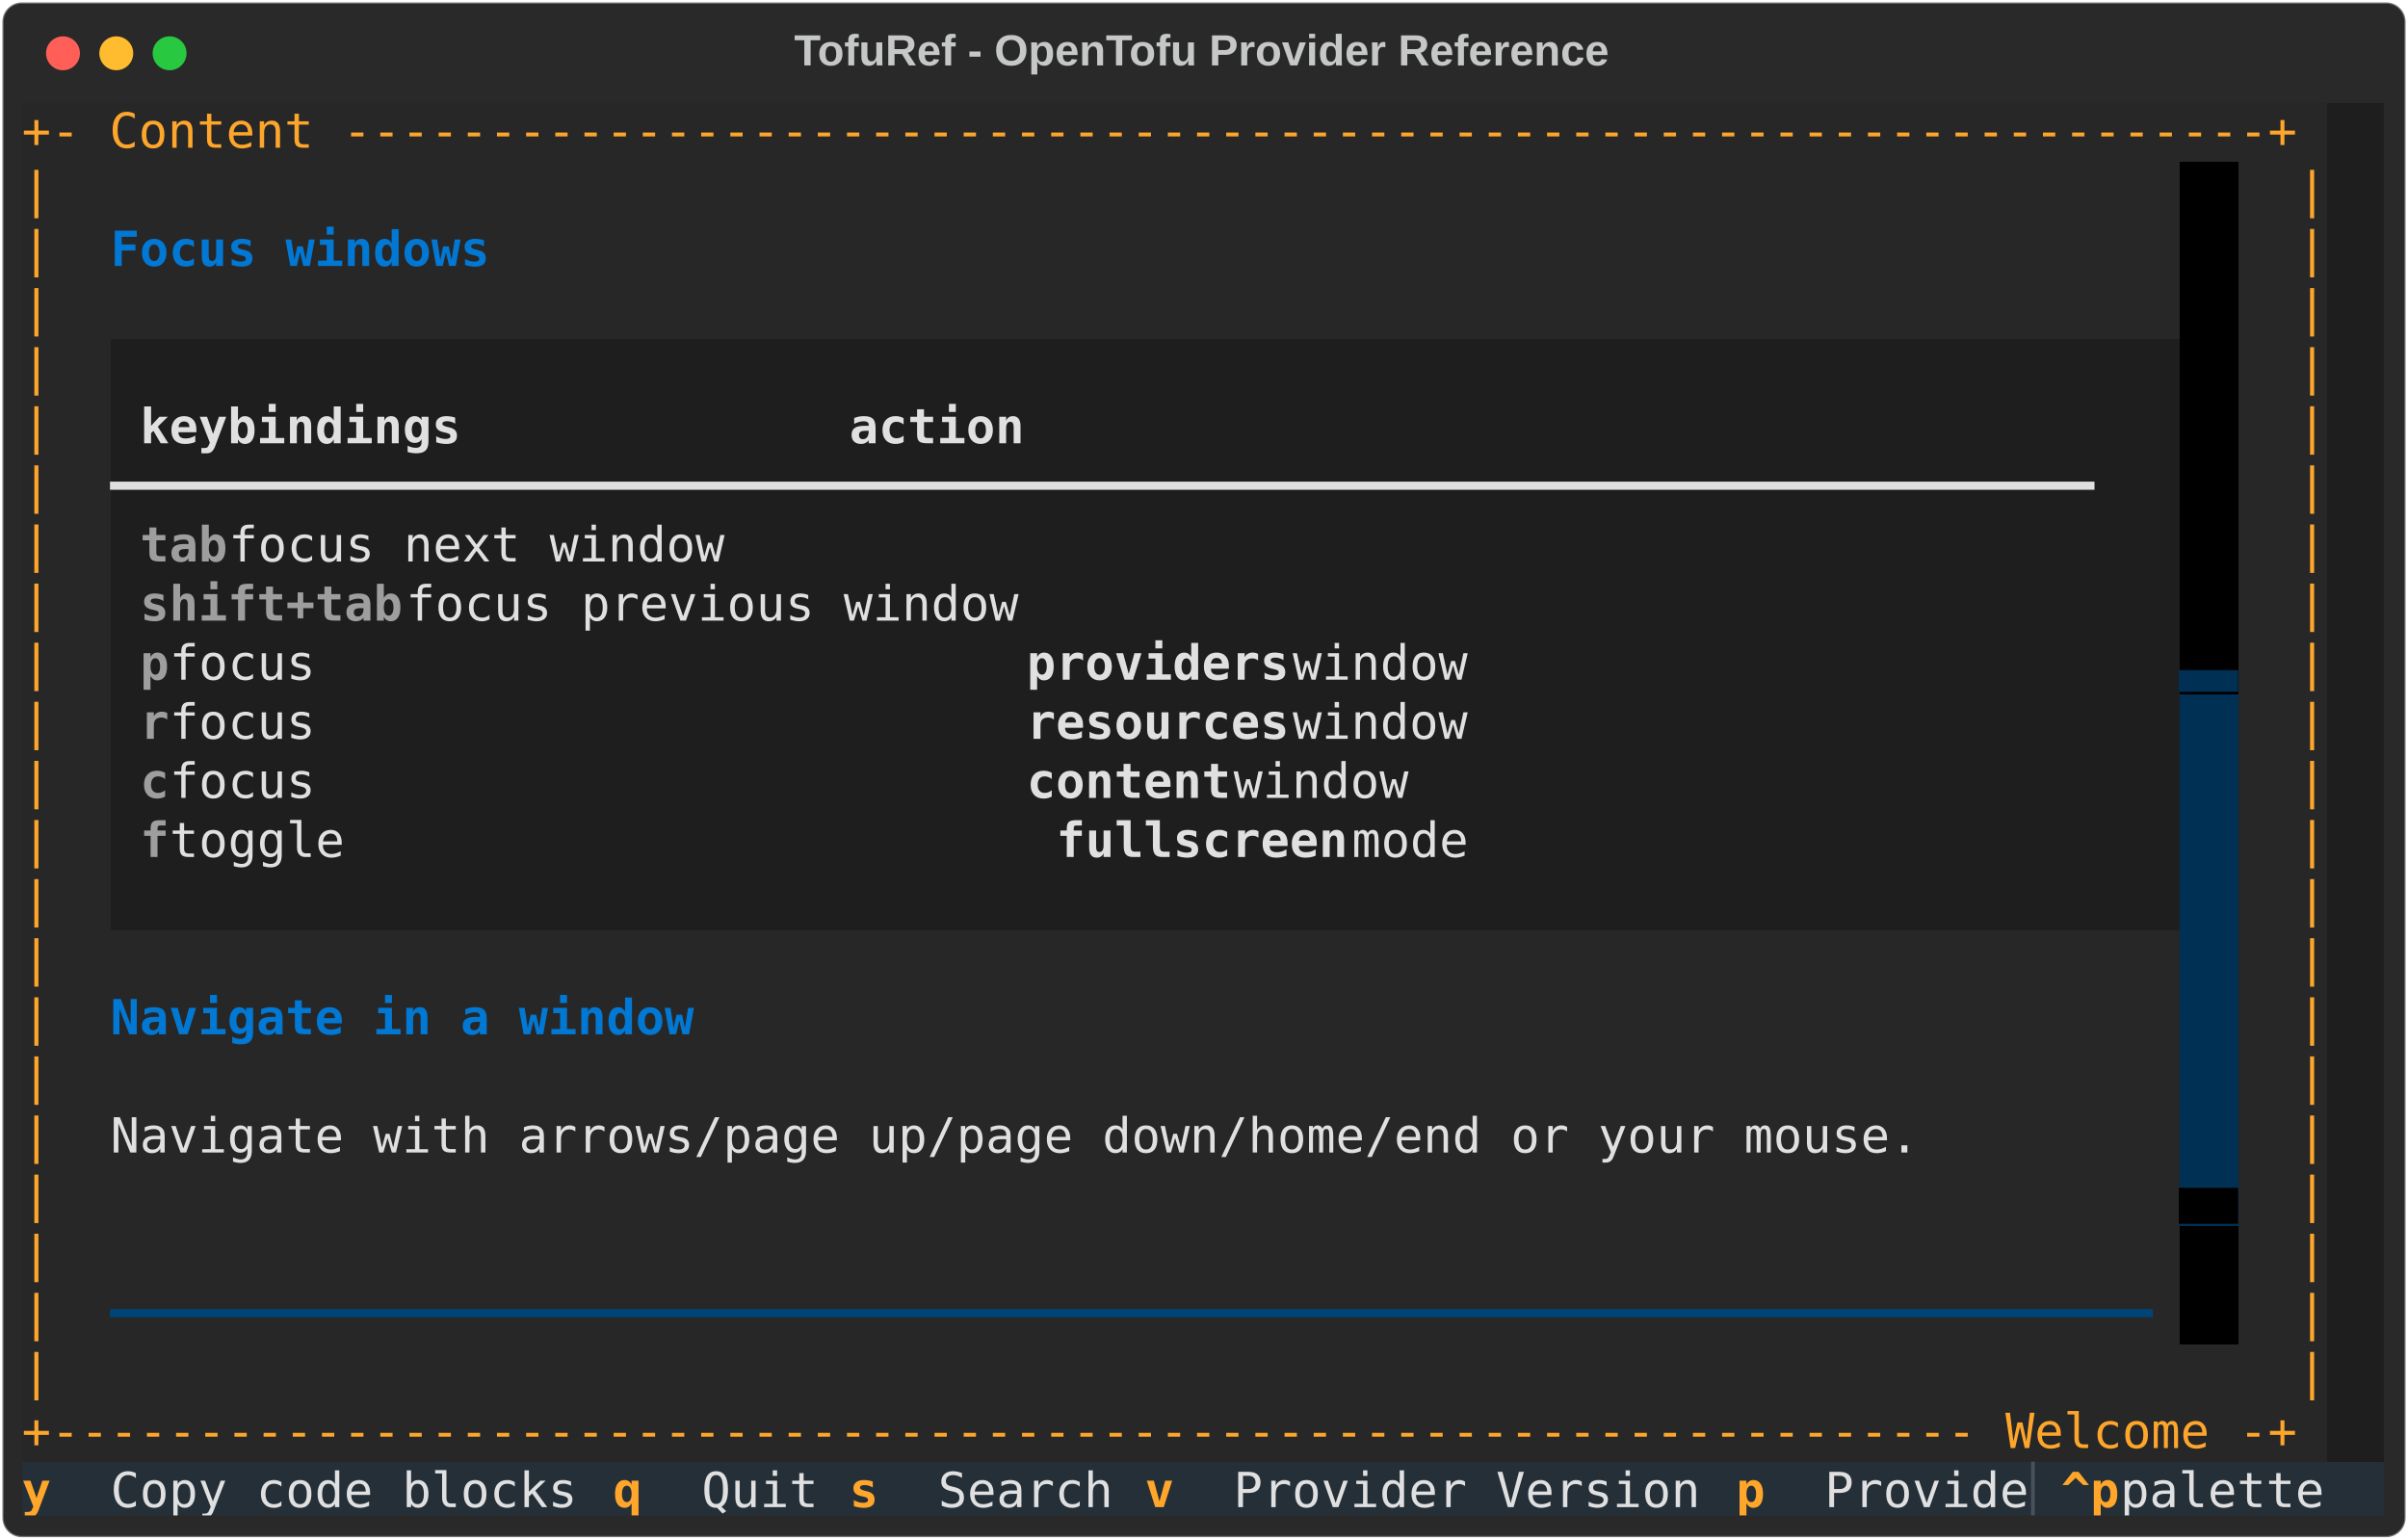
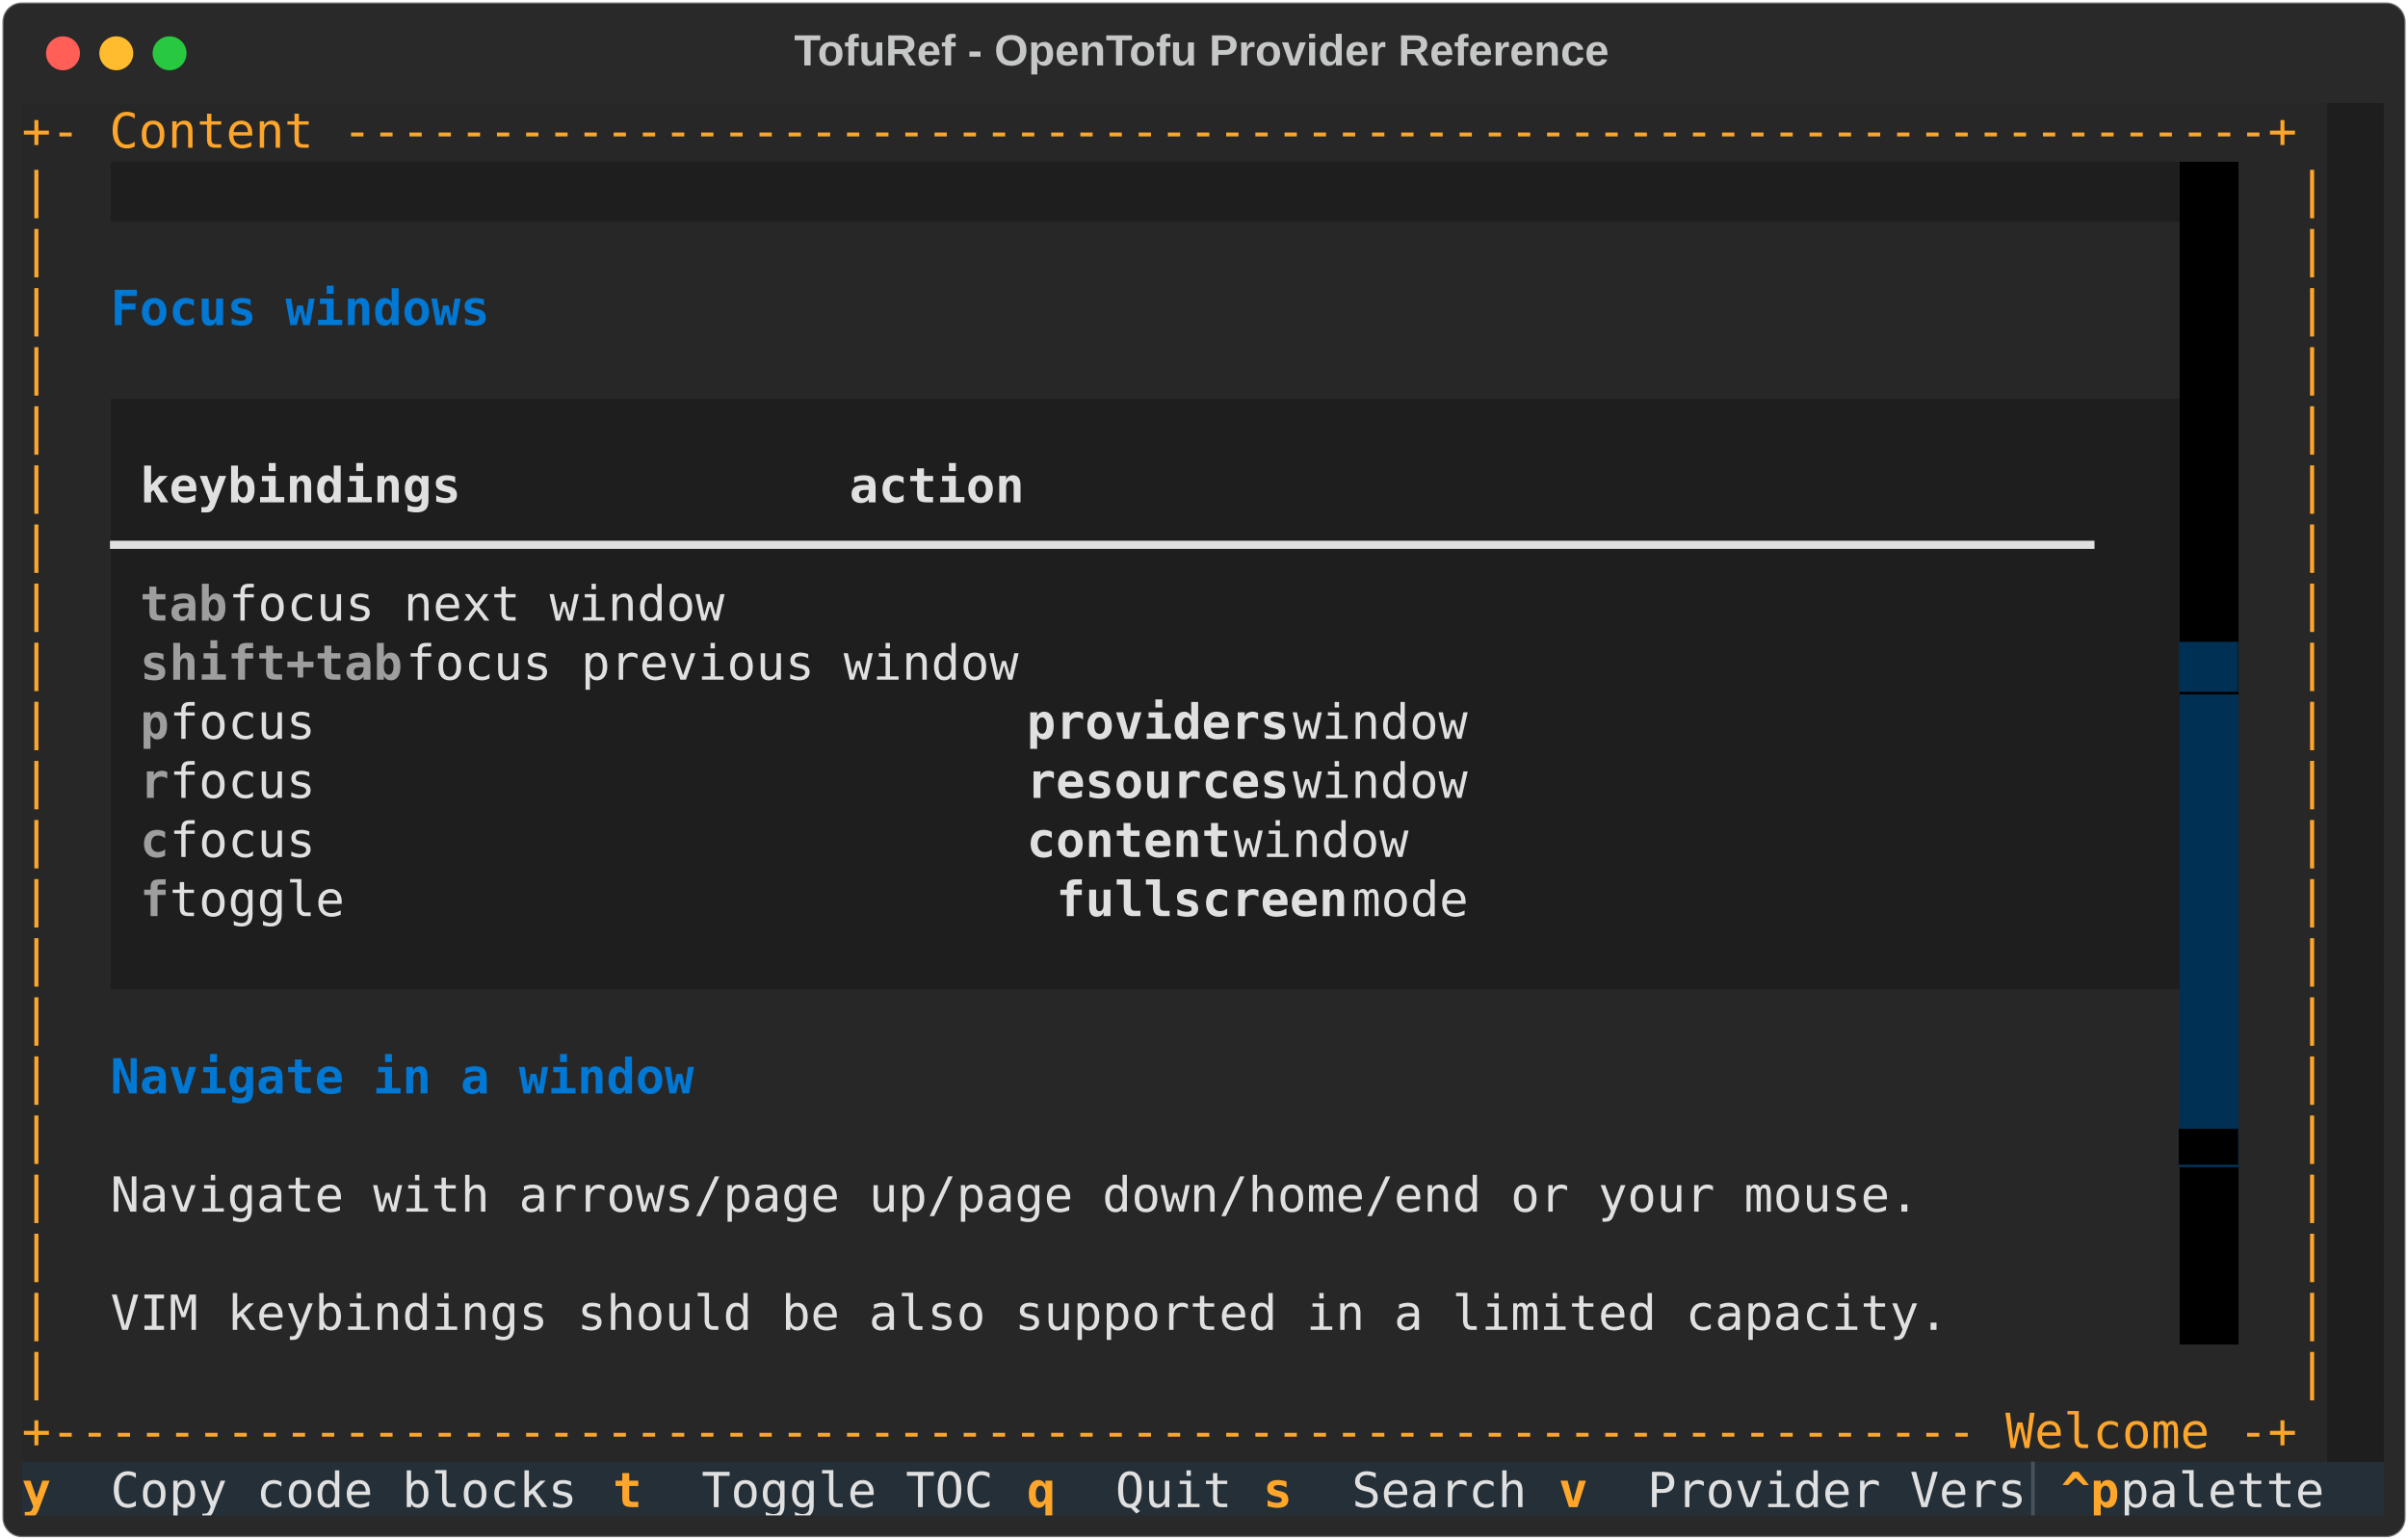
<svg xmlns="http://www.w3.org/2000/svg" class="rich-terminal" viewBox="0 0 994 635.6">
  <style>

    @font-face {
        font-family: "Fira Code";
        src: local("FiraCode-Regular"),
                url("https://cdnjs.cloudflare.com/ajax/libs/firacode/6.2.0/woff2/FiraCode-Regular.woff2") format("woff2"),
                url("https://cdnjs.cloudflare.com/ajax/libs/firacode/6.2.0/woff/FiraCode-Regular.woff") format("woff");
        font-style: normal;
        font-weight: 400;
    }
    @font-face {
        font-family: "Fira Code";
        src: local("FiraCode-Bold"),
                url("https://cdnjs.cloudflare.com/ajax/libs/firacode/6.2.0/woff2/FiraCode-Bold.woff2") format("woff2"),
                url("https://cdnjs.cloudflare.com/ajax/libs/firacode/6.2.0/woff/FiraCode-Bold.woff") format("woff");
        font-style: bold;
        font-weight: 700;
    }

    .terminal-matrix {
        font-family: Fira Code, monospace;
        font-size: 20px;
        line-height: 24.4px;
        font-variant-east-asian: full-width;
    }

    .terminal-title {
        font-size: 18px;
        font-weight: bold;
        font-family: arial;
    }

    .terminal-r1 { fill: #fea62b }
.terminal-r2 { fill: #e0e0e0 }
.terminal-r3 { fill: #c5c8c6 }
.terminal-r4 { fill: #0178d4;font-weight: bold }
.terminal-r5 { fill: #e0e0e0;font-weight: bold }
.terminal-r6 { fill: #9e9e9e;font-weight: bold }
.terminal-r7 { fill: #003054 }
.terminal-r8 { fill: #272727 }
.terminal-r9 { fill: #000000 }
- .terminal-r10 { fill: #004578 }
- .terminal-r11 { fill: #ffa62b;font-weight: bold }
- .terminal-r12 { fill: #495259 }
+ .terminal-r10 { fill: #ffa62b;font-weight: bold }
+ .terminal-r11 { fill: #495259 }
    </style>
  <defs>
    <clipPath id="terminal-clip-terminal">
      <rect x="0" y="0" width="975.0" height="584.6" />
    </clipPath>
    <clipPath id="terminal-line-0">
      <rect x="0" y="1.5" width="976" height="24.65" />
    </clipPath>
    <clipPath id="terminal-line-1">
      <rect x="0" y="25.9" width="976" height="24.65" />
    </clipPath>
    <clipPath id="terminal-line-2">
      <rect x="0" y="50.3" width="976" height="24.65" />
    </clipPath>
    <clipPath id="terminal-line-3">
      <rect x="0" y="74.7" width="976" height="24.65" />
    </clipPath>
    <clipPath id="terminal-line-4">
      <rect x="0" y="99.1" width="976" height="24.65" />
    </clipPath>
    <clipPath id="terminal-line-5">
      <rect x="0" y="123.5" width="976" height="24.65" />
    </clipPath>
    <clipPath id="terminal-line-6">
      <rect x="0" y="147.9" width="976" height="24.65" />
    </clipPath>
    <clipPath id="terminal-line-7">
      <rect x="0" y="172.3" width="976" height="24.65" />
    </clipPath>
    <clipPath id="terminal-line-8">
      <rect x="0" y="196.7" width="976" height="24.65" />
    </clipPath>
    <clipPath id="terminal-line-9">
      <rect x="0" y="221.1" width="976" height="24.65" />
    </clipPath>
    <clipPath id="terminal-line-10">
      <rect x="0" y="245.5" width="976" height="24.65" />
    </clipPath>
    <clipPath id="terminal-line-11">
      <rect x="0" y="269.9" width="976" height="24.65" />
    </clipPath>
    <clipPath id="terminal-line-12">
      <rect x="0" y="294.3" width="976" height="24.65" />
    </clipPath>
    <clipPath id="terminal-line-13">
      <rect x="0" y="318.7" width="976" height="24.65" />
    </clipPath>
    <clipPath id="terminal-line-14">
      <rect x="0" y="343.1" width="976" height="24.65" />
    </clipPath>
    <clipPath id="terminal-line-15">
      <rect x="0" y="367.5" width="976" height="24.65" />
    </clipPath>
    <clipPath id="terminal-line-16">
      <rect x="0" y="391.9" width="976" height="24.65" />
    </clipPath>
    <clipPath id="terminal-line-17">
      <rect x="0" y="416.3" width="976" height="24.65" />
    </clipPath>
    <clipPath id="terminal-line-18">
      <rect x="0" y="440.7" width="976" height="24.65" />
    </clipPath>
    <clipPath id="terminal-line-19">
      <rect x="0" y="465.1" width="976" height="24.65" />
    </clipPath>
    <clipPath id="terminal-line-20">
      <rect x="0" y="489.5" width="976" height="24.65" />
    </clipPath>
    <clipPath id="terminal-line-21">
      <rect x="0" y="513.9" width="976" height="24.65" />
    </clipPath>
    <clipPath id="terminal-line-22">
      <rect x="0" y="538.3" width="976" height="24.65" />
    </clipPath>
  </defs>
  <rect fill="#292929" stroke="rgba(255,255,255,0.35)" stroke-width="1" x="1" y="1" width="992" height="633.6" rx="8" />
  <text class="terminal-title" fill="#c5c8c6" text-anchor="middle" x="496" y="27">TofuRef - OpenTofu Provider Reference</text>
  <g transform="translate(26,22)">
    <circle cx="0" cy="0" r="7" fill="#ff5f57" />
    <circle cx="22" cy="0" r="7" fill="#febc2e" />
    <circle cx="44" cy="0" r="7" fill="#28c840" />
  </g>
  <g transform="translate(9, 41)" clip-path="url(#terminal-clip-terminal)">
    <rect fill="#272727" x="0" y="1.5" width="951.6" height="24.65" shape-rendering="crispEdges" />
    <rect fill="#1e1e1e" x="951.6" y="1.5" width="24.4" height="24.65" shape-rendering="crispEdges" />
    <rect fill="#272727" x="0" y="25.9" width="12.2" height="24.65" shape-rendering="crispEdges" />
    <rect fill="#272727" x="12.2" y="25.9" width="24.4" height="24.65" shape-rendering="crispEdges" />
-     <rect fill="#272727" x="36.6" y="25.9" width="854" height="24.65" shape-rendering="crispEdges" />
+     <rect fill="#1e1e1e" x="36.6" y="25.9" width="854" height="24.65" shape-rendering="crispEdges" />
    <rect fill="#000000" x="890.6" y="25.9" width="24.4" height="24.65" shape-rendering="crispEdges" />
    <rect fill="#272727" x="915" y="25.9" width="24.4" height="24.65" shape-rendering="crispEdges" />
    <rect fill="#272727" x="939.4" y="25.9" width="12.2" height="24.65" shape-rendering="crispEdges" />
    <rect fill="#1e1e1e" x="951.6" y="25.9" width="24.4" height="24.65" shape-rendering="crispEdges" />
    <rect fill="#272727" x="0" y="50.3" width="12.2" height="24.65" shape-rendering="crispEdges" />
    <rect fill="#272727" x="12.2" y="50.3" width="24.4" height="24.65" shape-rendering="crispEdges" />
-     <rect fill="#272727" x="36.6" y="50.3" width="158.6" height="24.65" shape-rendering="crispEdges" />
-     <rect fill="#272727" x="195.2" y="50.3" width="695.4" height="24.65" shape-rendering="crispEdges" />
+     <rect fill="#272727" x="36.6" y="50.3" width="854" height="24.65" shape-rendering="crispEdges" />
    <rect fill="#000000" x="890.6" y="50.3" width="24.4" height="24.65" shape-rendering="crispEdges" />
    <rect fill="#272727" x="915" y="50.3" width="24.4" height="24.65" shape-rendering="crispEdges" />
    <rect fill="#272727" x="939.4" y="50.3" width="12.2" height="24.65" shape-rendering="crispEdges" />
    <rect fill="#1e1e1e" x="951.6" y="50.3" width="24.4" height="24.65" shape-rendering="crispEdges" />
    <rect fill="#272727" x="0" y="74.7" width="12.2" height="24.65" shape-rendering="crispEdges" />
    <rect fill="#272727" x="12.2" y="74.7" width="24.4" height="24.65" shape-rendering="crispEdges" />
-     <rect fill="#272727" x="36.6" y="74.7" width="854" height="24.65" shape-rendering="crispEdges" />
+     <rect fill="#272727" x="36.6" y="74.7" width="158.6" height="24.65" shape-rendering="crispEdges" />
+     <rect fill="#272727" x="195.2" y="74.7" width="695.4" height="24.65" shape-rendering="crispEdges" />
    <rect fill="#000000" x="890.6" y="74.7" width="24.4" height="24.65" shape-rendering="crispEdges" />
    <rect fill="#272727" x="915" y="74.7" width="24.4" height="24.65" shape-rendering="crispEdges" />
    <rect fill="#272727" x="939.4" y="74.7" width="12.2" height="24.65" shape-rendering="crispEdges" />
    <rect fill="#1e1e1e" x="951.6" y="74.7" width="24.4" height="24.65" shape-rendering="crispEdges" />
    <rect fill="#272727" x="0" y="99.1" width="12.2" height="24.65" shape-rendering="crispEdges" />
    <rect fill="#272727" x="12.2" y="99.1" width="24.4" height="24.65" shape-rendering="crispEdges" />
-     <rect fill="#1e1e1e" x="36.6" y="99.1" width="854" height="24.65" shape-rendering="crispEdges" />
+     <rect fill="#272727" x="36.6" y="99.1" width="854" height="24.65" shape-rendering="crispEdges" />
    <rect fill="#000000" x="890.6" y="99.1" width="24.4" height="24.65" shape-rendering="crispEdges" />
    <rect fill="#272727" x="915" y="99.1" width="24.4" height="24.65" shape-rendering="crispEdges" />
    <rect fill="#272727" x="939.4" y="99.1" width="12.2" height="24.65" shape-rendering="crispEdges" />
    <rect fill="#1e1e1e" x="951.6" y="99.1" width="24.4" height="24.65" shape-rendering="crispEdges" />
    <rect fill="#272727" x="0" y="123.5" width="12.2" height="24.65" shape-rendering="crispEdges" />
    <rect fill="#272727" x="12.2" y="123.5" width="24.4" height="24.65" shape-rendering="crispEdges" />
-     <rect fill="#1e1e1e" x="36.6" y="123.5" width="12.2" height="24.65" shape-rendering="crispEdges" />
-     <rect fill="#1e1e1e" x="48.8" y="123.5" width="280.6" height="24.65" shape-rendering="crispEdges" />
-     <rect fill="#1e1e1e" x="329.4" y="123.5" width="12.2" height="24.65" shape-rendering="crispEdges" />
-     <rect fill="#1e1e1e" x="341.6" y="123.5" width="536.8" height="24.65" shape-rendering="crispEdges" />
-     <rect fill="#1e1e1e" x="878.4" y="123.5" width="12.2" height="24.65" shape-rendering="crispEdges" />
+     <rect fill="#1e1e1e" x="36.6" y="123.5" width="854" height="24.65" shape-rendering="crispEdges" />
    <rect fill="#000000" x="890.6" y="123.5" width="24.4" height="24.65" shape-rendering="crispEdges" />
    <rect fill="#272727" x="915" y="123.5" width="24.4" height="24.65" shape-rendering="crispEdges" />
    <rect fill="#272727" x="939.4" y="123.5" width="12.2" height="24.65" shape-rendering="crispEdges" />
    <rect fill="#1e1e1e" x="951.6" y="123.5" width="24.4" height="24.65" shape-rendering="crispEdges" />
    <rect fill="#272727" x="0" y="147.9" width="12.2" height="24.65" shape-rendering="crispEdges" />
    <rect fill="#272727" x="12.2" y="147.9" width="24.4" height="24.65" shape-rendering="crispEdges" />
-     <rect fill="#1e1e1e" x="36.6" y="147.9" width="854" height="24.65" shape-rendering="crispEdges" />
+     <rect fill="#1e1e1e" x="36.6" y="147.9" width="12.2" height="24.65" shape-rendering="crispEdges" />
+     <rect fill="#1e1e1e" x="48.8" y="147.9" width="280.6" height="24.65" shape-rendering="crispEdges" />
+     <rect fill="#1e1e1e" x="329.4" y="147.9" width="12.2" height="24.65" shape-rendering="crispEdges" />
+     <rect fill="#1e1e1e" x="341.6" y="147.9" width="536.8" height="24.65" shape-rendering="crispEdges" />
+     <rect fill="#1e1e1e" x="878.4" y="147.9" width="12.2" height="24.65" shape-rendering="crispEdges" />
    <rect fill="#000000" x="890.6" y="147.9" width="24.4" height="24.65" shape-rendering="crispEdges" />
    <rect fill="#272727" x="915" y="147.9" width="24.4" height="24.65" shape-rendering="crispEdges" />
    <rect fill="#272727" x="939.4" y="147.9" width="12.2" height="24.65" shape-rendering="crispEdges" />
    <rect fill="#1e1e1e" x="951.6" y="147.9" width="24.4" height="24.65" shape-rendering="crispEdges" />
    <rect fill="#272727" x="0" y="172.3" width="12.2" height="24.65" shape-rendering="crispEdges" />
    <rect fill="#272727" x="12.2" y="172.3" width="24.4" height="24.65" shape-rendering="crispEdges" />
-     <rect fill="#1e1e1e" x="36.6" y="172.3" width="12.2" height="24.65" shape-rendering="crispEdges" />
-     <rect fill="#1e1e1e" x="48.8" y="172.3" width="36.6" height="24.65" shape-rendering="crispEdges" />
-     <rect fill="#1e1e1e" x="85.4" y="172.3" width="805.2" height="24.65" shape-rendering="crispEdges" />
+     <rect fill="#1e1e1e" x="36.6" y="172.3" width="854" height="24.65" shape-rendering="crispEdges" />
    <rect fill="#000000" x="890.6" y="172.3" width="24.4" height="24.65" shape-rendering="crispEdges" />
    <rect fill="#272727" x="915" y="172.3" width="24.4" height="24.65" shape-rendering="crispEdges" />
    <rect fill="#272727" x="939.4" y="172.3" width="12.2" height="24.65" shape-rendering="crispEdges" />
    <rect fill="#1e1e1e" x="951.6" y="172.3" width="24.4" height="24.65" shape-rendering="crispEdges" />
    <rect fill="#272727" x="0" y="196.7" width="12.2" height="24.65" shape-rendering="crispEdges" />
    <rect fill="#272727" x="12.2" y="196.7" width="24.4" height="24.65" shape-rendering="crispEdges" />
    <rect fill="#1e1e1e" x="36.6" y="196.7" width="12.2" height="24.65" shape-rendering="crispEdges" />
-     <rect fill="#1e1e1e" x="48.8" y="196.7" width="109.8" height="24.65" shape-rendering="crispEdges" />
-     <rect fill="#1e1e1e" x="158.6" y="196.7" width="732" height="24.65" shape-rendering="crispEdges" />
+     <rect fill="#1e1e1e" x="48.8" y="196.7" width="36.6" height="24.65" shape-rendering="crispEdges" />
+     <rect fill="#1e1e1e" x="85.4" y="196.7" width="805.2" height="24.65" shape-rendering="crispEdges" />
    <rect fill="#000000" x="890.6" y="196.7" width="24.4" height="24.65" shape-rendering="crispEdges" />
    <rect fill="#272727" x="915" y="196.7" width="24.4" height="24.65" shape-rendering="crispEdges" />
    <rect fill="#272727" x="939.4" y="196.7" width="12.2" height="24.65" shape-rendering="crispEdges" />
    <rect fill="#1e1e1e" x="951.6" y="196.7" width="24.4" height="24.65" shape-rendering="crispEdges" />
    <rect fill="#272727" x="0" y="221.1" width="12.2" height="24.65" shape-rendering="crispEdges" />
    <rect fill="#272727" x="12.2" y="221.1" width="24.4" height="24.65" shape-rendering="crispEdges" />
    <rect fill="#1e1e1e" x="36.6" y="221.1" width="12.2" height="24.65" shape-rendering="crispEdges" />
-     <rect fill="#1e1e1e" x="48.8" y="221.1" width="12.2" height="24.65" shape-rendering="crispEdges" />
-     <rect fill="#1e1e1e" x="61" y="221.1" width="353.8" height="24.65" shape-rendering="crispEdges" />
-     <rect fill="#1e1e1e" x="414.8" y="221.1" width="109.8" height="24.65" shape-rendering="crispEdges" />
-     <rect fill="#1e1e1e" x="524.6" y="221.1" width="366" height="24.65" shape-rendering="crispEdges" />
+     <rect fill="#1e1e1e" x="48.8" y="221.1" width="109.8" height="24.65" shape-rendering="crispEdges" />
+     <rect fill="#1e1e1e" x="158.6" y="221.1" width="732" height="24.65" shape-rendering="crispEdges" />
    <rect fill="#000000" x="890.6" y="221.1" width="24.4" height="24.65" shape-rendering="crispEdges" />
    <rect fill="#272727" x="915" y="221.1" width="24.4" height="24.65" shape-rendering="crispEdges" />
    <rect fill="#272727" x="939.4" y="221.1" width="12.2" height="24.65" shape-rendering="crispEdges" />
    <rect fill="#1e1e1e" x="951.6" y="221.1" width="24.4" height="24.65" shape-rendering="crispEdges" />
    <rect fill="#272727" x="0" y="245.5" width="12.2" height="24.65" shape-rendering="crispEdges" />
    <rect fill="#272727" x="12.2" y="245.5" width="24.4" height="24.65" shape-rendering="crispEdges" />
    <rect fill="#1e1e1e" x="36.6" y="245.5" width="12.2" height="24.65" shape-rendering="crispEdges" />
    <rect fill="#1e1e1e" x="48.8" y="245.5" width="12.2" height="24.65" shape-rendering="crispEdges" />
    <rect fill="#1e1e1e" x="61" y="245.5" width="353.8" height="24.65" shape-rendering="crispEdges" />
    <rect fill="#1e1e1e" x="414.8" y="245.5" width="109.8" height="24.65" shape-rendering="crispEdges" />
    <rect fill="#1e1e1e" x="524.6" y="245.5" width="366" height="24.65" shape-rendering="crispEdges" />
    <rect fill="#003054" x="890.6" y="245.5" width="24.4" height="24.65" shape-rendering="crispEdges" />
    <rect fill="#272727" x="915" y="245.5" width="24.4" height="24.65" shape-rendering="crispEdges" />
    <rect fill="#272727" x="939.4" y="245.5" width="12.2" height="24.65" shape-rendering="crispEdges" />
    <rect fill="#1e1e1e" x="951.6" y="245.5" width="24.4" height="24.65" shape-rendering="crispEdges" />
    <rect fill="#272727" x="0" y="269.9" width="12.2" height="24.65" shape-rendering="crispEdges" />
    <rect fill="#272727" x="12.2" y="269.9" width="24.4" height="24.65" shape-rendering="crispEdges" />
    <rect fill="#1e1e1e" x="36.6" y="269.9" width="12.2" height="24.65" shape-rendering="crispEdges" />
    <rect fill="#1e1e1e" x="48.8" y="269.9" width="12.2" height="24.65" shape-rendering="crispEdges" />
    <rect fill="#1e1e1e" x="61" y="269.9" width="353.8" height="24.65" shape-rendering="crispEdges" />
-     <rect fill="#1e1e1e" x="414.8" y="269.9" width="85.4" height="24.65" shape-rendering="crispEdges" />
-     <rect fill="#1e1e1e" x="500.2" y="269.9" width="390.4" height="24.65" shape-rendering="crispEdges" />
+     <rect fill="#1e1e1e" x="414.8" y="269.9" width="109.8" height="24.65" shape-rendering="crispEdges" />
+     <rect fill="#1e1e1e" x="524.6" y="269.9" width="366" height="24.65" shape-rendering="crispEdges" />
    <rect fill="#003054" x="890.6" y="269.9" width="24.4" height="24.65" shape-rendering="crispEdges" />
    <rect fill="#272727" x="915" y="269.9" width="24.4" height="24.65" shape-rendering="crispEdges" />
    <rect fill="#272727" x="939.4" y="269.9" width="12.2" height="24.65" shape-rendering="crispEdges" />
    <rect fill="#1e1e1e" x="951.6" y="269.9" width="24.4" height="24.65" shape-rendering="crispEdges" />
    <rect fill="#272727" x="0" y="294.3" width="12.2" height="24.65" shape-rendering="crispEdges" />
    <rect fill="#272727" x="12.2" y="294.3" width="24.4" height="24.65" shape-rendering="crispEdges" />
    <rect fill="#1e1e1e" x="36.6" y="294.3" width="12.2" height="24.65" shape-rendering="crispEdges" />
    <rect fill="#1e1e1e" x="48.8" y="294.3" width="12.2" height="24.65" shape-rendering="crispEdges" />
-     <rect fill="#1e1e1e" x="61" y="294.3" width="366" height="24.65" shape-rendering="crispEdges" />
-     <rect fill="#1e1e1e" x="427" y="294.3" width="122" height="24.65" shape-rendering="crispEdges" />
-     <rect fill="#1e1e1e" x="549" y="294.3" width="341.6" height="24.65" shape-rendering="crispEdges" />
+     <rect fill="#1e1e1e" x="61" y="294.3" width="353.8" height="24.65" shape-rendering="crispEdges" />
+     <rect fill="#1e1e1e" x="414.8" y="294.3" width="85.4" height="24.65" shape-rendering="crispEdges" />
+     <rect fill="#1e1e1e" x="500.2" y="294.3" width="390.4" height="24.65" shape-rendering="crispEdges" />
    <rect fill="#003054" x="890.6" y="294.3" width="24.4" height="24.65" shape-rendering="crispEdges" />
    <rect fill="#272727" x="915" y="294.3" width="24.4" height="24.65" shape-rendering="crispEdges" />
    <rect fill="#272727" x="939.4" y="294.3" width="12.2" height="24.65" shape-rendering="crispEdges" />
    <rect fill="#1e1e1e" x="951.6" y="294.3" width="24.4" height="24.65" shape-rendering="crispEdges" />
    <rect fill="#272727" x="0" y="318.7" width="12.2" height="24.65" shape-rendering="crispEdges" />
    <rect fill="#272727" x="12.2" y="318.7" width="24.4" height="24.65" shape-rendering="crispEdges" />
-     <rect fill="#1e1e1e" x="36.6" y="318.7" width="854" height="24.65" shape-rendering="crispEdges" />
+     <rect fill="#1e1e1e" x="36.6" y="318.7" width="12.2" height="24.65" shape-rendering="crispEdges" />
+     <rect fill="#1e1e1e" x="48.8" y="318.7" width="12.2" height="24.65" shape-rendering="crispEdges" />
+     <rect fill="#1e1e1e" x="61" y="318.7" width="366" height="24.65" shape-rendering="crispEdges" />
+     <rect fill="#1e1e1e" x="427" y="318.7" width="122" height="24.65" shape-rendering="crispEdges" />
+     <rect fill="#1e1e1e" x="549" y="318.7" width="341.6" height="24.65" shape-rendering="crispEdges" />
    <rect fill="#003054" x="890.6" y="318.7" width="24.4" height="24.65" shape-rendering="crispEdges" />
    <rect fill="#272727" x="915" y="318.7" width="24.4" height="24.65" shape-rendering="crispEdges" />
    <rect fill="#272727" x="939.4" y="318.7" width="12.2" height="24.65" shape-rendering="crispEdges" />
    <rect fill="#1e1e1e" x="951.6" y="318.7" width="24.4" height="24.65" shape-rendering="crispEdges" />
    <rect fill="#272727" x="0" y="343.1" width="12.2" height="24.65" shape-rendering="crispEdges" />
    <rect fill="#272727" x="12.2" y="343.1" width="24.4" height="24.65" shape-rendering="crispEdges" />
-     <rect fill="#272727" x="36.6" y="343.1" width="854" height="24.65" shape-rendering="crispEdges" />
+     <rect fill="#1e1e1e" x="36.6" y="343.1" width="854" height="24.65" shape-rendering="crispEdges" />
    <rect fill="#003054" x="890.6" y="343.1" width="24.4" height="24.65" shape-rendering="crispEdges" />
    <rect fill="#272727" x="915" y="343.1" width="24.4" height="24.65" shape-rendering="crispEdges" />
    <rect fill="#272727" x="939.4" y="343.1" width="12.2" height="24.65" shape-rendering="crispEdges" />
    <rect fill="#1e1e1e" x="951.6" y="343.1" width="24.4" height="24.65" shape-rendering="crispEdges" />
    <rect fill="#272727" x="0" y="367.5" width="12.2" height="24.65" shape-rendering="crispEdges" />
    <rect fill="#272727" x="12.2" y="367.5" width="24.4" height="24.65" shape-rendering="crispEdges" />
-     <rect fill="#272727" x="36.6" y="367.5" width="244" height="24.65" shape-rendering="crispEdges" />
-     <rect fill="#272727" x="280.6" y="367.5" width="610" height="24.65" shape-rendering="crispEdges" />
+     <rect fill="#272727" x="36.6" y="367.5" width="854" height="24.65" shape-rendering="crispEdges" />
    <rect fill="#003054" x="890.6" y="367.5" width="24.4" height="24.65" shape-rendering="crispEdges" />
    <rect fill="#272727" x="915" y="367.5" width="24.4" height="24.65" shape-rendering="crispEdges" />
    <rect fill="#272727" x="939.4" y="367.5" width="12.2" height="24.65" shape-rendering="crispEdges" />
    <rect fill="#1e1e1e" x="951.6" y="367.5" width="24.4" height="24.65" shape-rendering="crispEdges" />
    <rect fill="#272727" x="0" y="391.9" width="12.2" height="24.65" shape-rendering="crispEdges" />
    <rect fill="#272727" x="12.2" y="391.9" width="24.4" height="24.65" shape-rendering="crispEdges" />
-     <rect fill="#272727" x="36.6" y="391.9" width="854" height="24.65" shape-rendering="crispEdges" />
+     <rect fill="#272727" x="36.6" y="391.9" width="244" height="24.65" shape-rendering="crispEdges" />
+     <rect fill="#272727" x="280.6" y="391.9" width="610" height="24.65" shape-rendering="crispEdges" />
    <rect fill="#003054" x="890.6" y="391.9" width="24.4" height="24.65" shape-rendering="crispEdges" />
    <rect fill="#272727" x="915" y="391.9" width="24.4" height="24.65" shape-rendering="crispEdges" />
    <rect fill="#272727" x="939.4" y="391.9" width="12.2" height="24.65" shape-rendering="crispEdges" />
    <rect fill="#1e1e1e" x="951.6" y="391.9" width="24.4" height="24.65" shape-rendering="crispEdges" />
    <rect fill="#272727" x="0" y="416.3" width="12.2" height="24.65" shape-rendering="crispEdges" />
    <rect fill="#272727" x="12.2" y="416.3" width="24.4" height="24.65" shape-rendering="crispEdges" />
-     <rect fill="#272727" x="36.6" y="416.3" width="756.4" height="24.65" shape-rendering="crispEdges" />
-     <rect fill="#272727" x="793" y="416.3" width="97.6" height="24.65" shape-rendering="crispEdges" />
+     <rect fill="#272727" x="36.6" y="416.3" width="854" height="24.65" shape-rendering="crispEdges" />
    <rect fill="#003054" x="890.6" y="416.3" width="24.4" height="24.65" shape-rendering="crispEdges" />
    <rect fill="#272727" x="915" y="416.3" width="24.4" height="24.65" shape-rendering="crispEdges" />
    <rect fill="#272727" x="939.4" y="416.3" width="12.2" height="24.65" shape-rendering="crispEdges" />
    <rect fill="#1e1e1e" x="951.6" y="416.3" width="24.4" height="24.65" shape-rendering="crispEdges" />
    <rect fill="#272727" x="0" y="440.7" width="12.2" height="24.65" shape-rendering="crispEdges" />
    <rect fill="#272727" x="12.2" y="440.7" width="24.4" height="24.65" shape-rendering="crispEdges" />
-     <rect fill="#272727" x="36.6" y="440.7" width="854" height="24.65" shape-rendering="crispEdges" />
-     <rect fill="#003054" x="890.6" y="440.7" width="24.4" height="24.65" shape-rendering="crispEdges" />
+     <rect fill="#272727" x="36.6" y="440.7" width="756.4" height="24.65" shape-rendering="crispEdges" />
+     <rect fill="#272727" x="793" y="440.7" width="97.6" height="24.65" shape-rendering="crispEdges" />
+     <rect fill="#000000" x="890.6" y="440.7" width="24.4" height="24.65" shape-rendering="crispEdges" />
    <rect fill="#272727" x="915" y="440.7" width="24.4" height="24.65" shape-rendering="crispEdges" />
    <rect fill="#272727" x="939.4" y="440.7" width="12.2" height="24.65" shape-rendering="crispEdges" />
    <rect fill="#1e1e1e" x="951.6" y="440.7" width="24.4" height="24.65" shape-rendering="crispEdges" />
    <rect fill="#272727" x="0" y="465.1" width="12.2" height="24.65" shape-rendering="crispEdges" />
-     <rect fill="#272727" x="12.2" y="465.1" width="878.4" height="24.65" shape-rendering="crispEdges" />
+     <rect fill="#272727" x="12.2" y="465.1" width="24.4" height="24.65" shape-rendering="crispEdges" />
+     <rect fill="#272727" x="36.6" y="465.1" width="854" height="24.65" shape-rendering="crispEdges" />
    <rect fill="#000000" x="890.6" y="465.1" width="24.4" height="24.65" shape-rendering="crispEdges" />
    <rect fill="#272727" x="915" y="465.1" width="24.4" height="24.65" shape-rendering="crispEdges" />
    <rect fill="#272727" x="939.4" y="465.1" width="12.2" height="24.65" shape-rendering="crispEdges" />
    <rect fill="#1e1e1e" x="951.6" y="465.1" width="24.4" height="24.65" shape-rendering="crispEdges" />
    <rect fill="#272727" x="0" y="489.5" width="12.2" height="24.65" shape-rendering="crispEdges" />
    <rect fill="#272727" x="12.2" y="489.5" width="24.4" height="24.65" shape-rendering="crispEdges" />
-     <rect fill="#272727" x="36.6" y="489.5" width="854" height="24.65" shape-rendering="crispEdges" />
+     <rect fill="#272727" x="36.6" y="489.5" width="768.6" height="24.65" shape-rendering="crispEdges" />
+     <rect fill="#272727" x="805.2" y="489.5" width="85.4" height="24.65" shape-rendering="crispEdges" />
    <rect fill="#000000" x="890.6" y="489.5" width="24.4" height="24.65" shape-rendering="crispEdges" />
    <rect fill="#272727" x="915" y="489.5" width="24.4" height="24.65" shape-rendering="crispEdges" />
    <rect fill="#272727" x="939.4" y="489.5" width="12.2" height="24.65" shape-rendering="crispEdges" />
    <rect fill="#1e1e1e" x="951.6" y="489.5" width="24.4" height="24.65" shape-rendering="crispEdges" />
    <rect fill="#272727" x="0" y="513.9" width="12.2" height="24.65" shape-rendering="crispEdges" />
    <rect fill="#272727" x="12.2" y="513.9" width="927.2" height="24.65" shape-rendering="crispEdges" />
    <rect fill="#272727" x="939.4" y="513.9" width="12.2" height="24.65" shape-rendering="crispEdges" />
    <rect fill="#1e1e1e" x="951.6" y="513.9" width="24.4" height="24.65" shape-rendering="crispEdges" />
    <rect fill="#272727" x="0" y="538.3" width="951.6" height="24.65" shape-rendering="crispEdges" />
    <rect fill="#1e1e1e" x="951.6" y="538.3" width="24.4" height="24.65" shape-rendering="crispEdges" />
    <rect fill="#242f38" x="0" y="562.7" width="36.6" height="24.65" shape-rendering="crispEdges" />
    <rect fill="#242f38" x="36.6" y="562.7" width="207.4" height="24.65" shape-rendering="crispEdges" />
    <rect fill="#242f38" x="244" y="562.7" width="36.6" height="24.65" shape-rendering="crispEdges" />
-     <rect fill="#242f38" x="280.6" y="562.7" width="61" height="24.65" shape-rendering="crispEdges" />
-     <rect fill="#242f38" x="341.6" y="562.7" width="36.6" height="24.65" shape-rendering="crispEdges" />
-     <rect fill="#242f38" x="378.2" y="562.7" width="85.4" height="24.65" shape-rendering="crispEdges" />
-     <rect fill="#242f38" x="463.6" y="562.7" width="36.6" height="24.65" shape-rendering="crispEdges" />
-     <rect fill="#242f38" x="500.2" y="562.7" width="207.4" height="24.65" shape-rendering="crispEdges" />
-     <rect fill="#242f38" x="707.6" y="562.7" width="36.6" height="24.65" shape-rendering="crispEdges" />
-     <rect fill="#242f38" x="744.2" y="562.7" width="85.4" height="24.65" shape-rendering="crispEdges" />
+     <rect fill="#242f38" x="280.6" y="562.7" width="134.2" height="24.65" shape-rendering="crispEdges" />
+     <rect fill="#242f38" x="414.8" y="562.7" width="36.6" height="24.65" shape-rendering="crispEdges" />
+     <rect fill="#242f38" x="451.4" y="562.7" width="61" height="24.65" shape-rendering="crispEdges" />
+     <rect fill="#242f38" x="512.4" y="562.7" width="36.6" height="24.65" shape-rendering="crispEdges" />
+     <rect fill="#242f38" x="549" y="562.7" width="85.4" height="24.65" shape-rendering="crispEdges" />
+     <rect fill="#242f38" x="634.4" y="562.7" width="36.6" height="24.65" shape-rendering="crispEdges" />
+     <rect fill="#242f38" x="671" y="562.7" width="158.6" height="24.65" shape-rendering="crispEdges" />
    <rect fill="#242f38" x="829.6" y="562.7" width="12.2" height="24.65" shape-rendering="crispEdges" />
    <rect fill="#242f38" x="841.8" y="562.7" width="24.4" height="24.65" shape-rendering="crispEdges" />
    <rect fill="#242f38" x="866.2" y="562.7" width="97.6" height="24.65" shape-rendering="crispEdges" />
    <rect fill="#242f38" x="963.8" y="562.7" width="12.2" height="24.65" shape-rendering="crispEdges" />
    <g class="terminal-matrix">
      <text class="terminal-r1" x="0" y="20" textLength="951.6" clip-path="url(#terminal-line-0)">+- Content ------------------------------------------------------------------+</text>
      <text class="terminal-r3" x="976" y="20" textLength="12.2" clip-path="url(#terminal-line-0)">
</text>
      <text class="terminal-r1" x="0" y="44.4" textLength="12.2" clip-path="url(#terminal-line-1)">|</text>
      <text class="terminal-r1" x="939.4" y="44.4" textLength="12.2" clip-path="url(#terminal-line-1)">|</text>
      <text class="terminal-r3" x="976" y="44.4" textLength="12.2" clip-path="url(#terminal-line-1)">
</text>
      <text class="terminal-r1" x="0" y="68.8" textLength="12.2" clip-path="url(#terminal-line-2)">|</text>
-       <text class="terminal-r4" x="36.6" y="68.8" textLength="158.6" clip-path="url(#terminal-line-2)">Focus windows</text>
      <text class="terminal-r1" x="939.4" y="68.8" textLength="12.2" clip-path="url(#terminal-line-2)">|</text>
      <text class="terminal-r3" x="976" y="68.8" textLength="12.2" clip-path="url(#terminal-line-2)">
</text>
      <text class="terminal-r1" x="0" y="93.2" textLength="12.2" clip-path="url(#terminal-line-3)">|</text>
+       <text class="terminal-r4" x="36.6" y="93.2" textLength="158.6" clip-path="url(#terminal-line-3)">Focus windows</text>
      <text class="terminal-r1" x="939.4" y="93.2" textLength="12.2" clip-path="url(#terminal-line-3)">|</text>
      <text class="terminal-r3" x="976" y="93.2" textLength="12.2" clip-path="url(#terminal-line-3)">
</text>
      <text class="terminal-r1" x="0" y="117.6" textLength="12.2" clip-path="url(#terminal-line-4)">|</text>
      <text class="terminal-r1" x="939.4" y="117.6" textLength="12.2" clip-path="url(#terminal-line-4)">|</text>
      <text class="terminal-r3" x="976" y="117.6" textLength="12.2" clip-path="url(#terminal-line-4)">
</text>
      <text class="terminal-r1" x="0" y="142" textLength="12.2" clip-path="url(#terminal-line-5)">|</text>
-       <text class="terminal-r5" x="48.8" y="142" textLength="280.6" clip-path="url(#terminal-line-5)">keybindings            </text>
-       <text class="terminal-r5" x="341.6" y="142" textLength="536.8" clip-path="url(#terminal-line-5)">action                                      </text>
      <text class="terminal-r1" x="939.4" y="142" textLength="12.2" clip-path="url(#terminal-line-5)">|</text>
      <text class="terminal-r3" x="976" y="142" textLength="12.2" clip-path="url(#terminal-line-5)">
</text>
      <text class="terminal-r1" x="0" y="166.4" textLength="12.2" clip-path="url(#terminal-line-6)">|</text>
-       <text class="terminal-r2" x="36.6" y="166.4" textLength="854" clip-path="url(#terminal-line-6)"> ━━━━━━━━━━━━━━━━━━━━━━━━━━━━━━━━━━━━━━━━━━━━━━━━━━━━━━━━━━━━━━━━━━━━ </text>
+       <text class="terminal-r5" x="48.8" y="166.4" textLength="280.6" clip-path="url(#terminal-line-6)">keybindings            </text>
+       <text class="terminal-r5" x="341.6" y="166.4" textLength="536.8" clip-path="url(#terminal-line-6)">action                                      </text>
      <text class="terminal-r1" x="939.4" y="166.4" textLength="12.2" clip-path="url(#terminal-line-6)">|</text>
      <text class="terminal-r3" x="976" y="166.4" textLength="12.2" clip-path="url(#terminal-line-6)">
</text>
      <text class="terminal-r1" x="0" y="190.8" textLength="12.2" clip-path="url(#terminal-line-7)">|</text>
-       <text class="terminal-r6" x="48.8" y="190.8" textLength="36.6" clip-path="url(#terminal-line-7)">tab</text>
-       <text class="terminal-r2" x="85.4" y="190.8" textLength="805.2" clip-path="url(#terminal-line-7)">                     focus next window                            </text>
+       <text class="terminal-r2" x="36.6" y="190.8" textLength="854" clip-path="url(#terminal-line-7)"> ━━━━━━━━━━━━━━━━━━━━━━━━━━━━━━━━━━━━━━━━━━━━━━━━━━━━━━━━━━━━━━━━━━━━ </text>
      <text class="terminal-r1" x="939.4" y="190.8" textLength="12.2" clip-path="url(#terminal-line-7)">|</text>
      <text class="terminal-r3" x="976" y="190.8" textLength="12.2" clip-path="url(#terminal-line-7)">
</text>
      <text class="terminal-r1" x="0" y="215.2" textLength="12.2" clip-path="url(#terminal-line-8)">|</text>
-       <text class="terminal-r6" x="48.8" y="215.2" textLength="109.8" clip-path="url(#terminal-line-8)">shift+tab</text>
-       <text class="terminal-r2" x="158.6" y="215.2" textLength="732" clip-path="url(#terminal-line-8)">               focus previous window                        </text>
+       <text class="terminal-r6" x="48.8" y="215.2" textLength="36.6" clip-path="url(#terminal-line-8)">tab</text>
+       <text class="terminal-r2" x="85.4" y="215.2" textLength="805.2" clip-path="url(#terminal-line-8)">                     focus next window                            </text>
      <text class="terminal-r1" x="939.4" y="215.2" textLength="12.2" clip-path="url(#terminal-line-8)">|</text>
      <text class="terminal-r3" x="976" y="215.2" textLength="12.2" clip-path="url(#terminal-line-8)">
</text>
      <text class="terminal-r1" x="0" y="239.6" textLength="12.2" clip-path="url(#terminal-line-9)">|</text>
-       <text class="terminal-r6" x="48.8" y="239.6" textLength="12.2" clip-path="url(#terminal-line-9)">p</text>
-       <text class="terminal-r2" x="61" y="239.6" textLength="353.8" clip-path="url(#terminal-line-9)">                       focus </text>
-       <text class="terminal-r5" x="414.8" y="239.6" textLength="109.8" clip-path="url(#terminal-line-9)">providers</text>
-       <text class="terminal-r2" x="524.6" y="239.6" textLength="366" clip-path="url(#terminal-line-9)"> window                       </text>
-       <text class="terminal-r7" x="890.6" y="239.6" textLength="24.4" clip-path="url(#terminal-line-9)">▃▃</text>
+       <text class="terminal-r6" x="48.8" y="239.6" textLength="109.8" clip-path="url(#terminal-line-9)">shift+tab</text>
+       <text class="terminal-r2" x="158.6" y="239.6" textLength="732" clip-path="url(#terminal-line-9)">               focus previous window                        </text>
+       <text class="terminal-r7" x="890.6" y="239.6" textLength="24.4" clip-path="url(#terminal-line-9)">▇▇</text>
      <text class="terminal-r1" x="939.4" y="239.6" textLength="12.2" clip-path="url(#terminal-line-9)">|</text>
      <text class="terminal-r3" x="976" y="239.6" textLength="12.2" clip-path="url(#terminal-line-9)">
</text>
      <text class="terminal-r1" x="0" y="264" textLength="12.2" clip-path="url(#terminal-line-10)">|</text>
-       <text class="terminal-r6" x="48.8" y="264" textLength="12.2" clip-path="url(#terminal-line-10)">r</text>
+       <text class="terminal-r6" x="48.8" y="264" textLength="12.2" clip-path="url(#terminal-line-10)">p</text>
      <text class="terminal-r2" x="61" y="264" textLength="353.8" clip-path="url(#terminal-line-10)">                       focus </text>
-       <text class="terminal-r5" x="414.8" y="264" textLength="109.8" clip-path="url(#terminal-line-10)">resources</text>
+       <text class="terminal-r5" x="414.8" y="264" textLength="109.8" clip-path="url(#terminal-line-10)">providers</text>
      <text class="terminal-r2" x="524.6" y="264" textLength="366" clip-path="url(#terminal-line-10)"> window                       </text>
      <text class="terminal-r1" x="939.4" y="264" textLength="12.2" clip-path="url(#terminal-line-10)">|</text>
      <text class="terminal-r3" x="976" y="264" textLength="12.2" clip-path="url(#terminal-line-10)">
</text>
      <text class="terminal-r1" x="0" y="288.4" textLength="12.2" clip-path="url(#terminal-line-11)">|</text>
-       <text class="terminal-r6" x="48.8" y="288.4" textLength="12.2" clip-path="url(#terminal-line-11)">c</text>
+       <text class="terminal-r6" x="48.8" y="288.4" textLength="12.2" clip-path="url(#terminal-line-11)">r</text>
      <text class="terminal-r2" x="61" y="288.4" textLength="353.8" clip-path="url(#terminal-line-11)">                       focus </text>
-       <text class="terminal-r5" x="414.8" y="288.4" textLength="85.4" clip-path="url(#terminal-line-11)">content</text>
-       <text class="terminal-r2" x="500.2" y="288.4" textLength="390.4" clip-path="url(#terminal-line-11)"> window                         </text>
+       <text class="terminal-r5" x="414.8" y="288.4" textLength="109.8" clip-path="url(#terminal-line-11)">resources</text>
+       <text class="terminal-r2" x="524.6" y="288.4" textLength="366" clip-path="url(#terminal-line-11)"> window                       </text>
      <text class="terminal-r1" x="939.4" y="288.4" textLength="12.2" clip-path="url(#terminal-line-11)">|</text>
      <text class="terminal-r3" x="976" y="288.4" textLength="12.2" clip-path="url(#terminal-line-11)">
</text>
      <text class="terminal-r1" x="0" y="312.8" textLength="12.2" clip-path="url(#terminal-line-12)">|</text>
-       <text class="terminal-r6" x="48.8" y="312.8" textLength="12.2" clip-path="url(#terminal-line-12)">f</text>
-       <text class="terminal-r2" x="61" y="312.8" textLength="366" clip-path="url(#terminal-line-12)">                       toggle </text>
-       <text class="terminal-r5" x="427" y="312.8" textLength="122" clip-path="url(#terminal-line-12)">fullscreen</text>
-       <text class="terminal-r2" x="549" y="312.8" textLength="341.6" clip-path="url(#terminal-line-12)"> mode                       </text>
+       <text class="terminal-r6" x="48.8" y="312.8" textLength="12.2" clip-path="url(#terminal-line-12)">c</text>
+       <text class="terminal-r2" x="61" y="312.8" textLength="353.8" clip-path="url(#terminal-line-12)">                       focus </text>
+       <text class="terminal-r5" x="414.8" y="312.8" textLength="85.4" clip-path="url(#terminal-line-12)">content</text>
+       <text class="terminal-r2" x="500.2" y="312.8" textLength="390.4" clip-path="url(#terminal-line-12)"> window                         </text>
      <text class="terminal-r1" x="939.4" y="312.8" textLength="12.2" clip-path="url(#terminal-line-12)">|</text>
      <text class="terminal-r3" x="976" y="312.8" textLength="12.2" clip-path="url(#terminal-line-12)">
</text>
      <text class="terminal-r1" x="0" y="337.2" textLength="12.2" clip-path="url(#terminal-line-13)">|</text>
+       <text class="terminal-r6" x="48.8" y="337.2" textLength="12.2" clip-path="url(#terminal-line-13)">f</text>
+       <text class="terminal-r2" x="61" y="337.2" textLength="366" clip-path="url(#terminal-line-13)">                       toggle </text>
+       <text class="terminal-r5" x="427" y="337.2" textLength="122" clip-path="url(#terminal-line-13)">fullscreen</text>
+       <text class="terminal-r2" x="549" y="337.2" textLength="341.6" clip-path="url(#terminal-line-13)"> mode                       </text>
      <text class="terminal-r1" x="939.4" y="337.2" textLength="12.2" clip-path="url(#terminal-line-13)">|</text>
      <text class="terminal-r3" x="976" y="337.2" textLength="12.2" clip-path="url(#terminal-line-13)">
</text>
      <text class="terminal-r1" x="0" y="361.6" textLength="12.2" clip-path="url(#terminal-line-14)">|</text>
      <text class="terminal-r1" x="939.4" y="361.6" textLength="12.2" clip-path="url(#terminal-line-14)">|</text>
      <text class="terminal-r3" x="976" y="361.6" textLength="12.2" clip-path="url(#terminal-line-14)">
</text>
      <text class="terminal-r1" x="0" y="386" textLength="12.2" clip-path="url(#terminal-line-15)">|</text>
-       <text class="terminal-r4" x="36.6" y="386" textLength="244" clip-path="url(#terminal-line-15)">Navigate in a window</text>
      <text class="terminal-r1" x="939.4" y="386" textLength="12.2" clip-path="url(#terminal-line-15)">|</text>
      <text class="terminal-r3" x="976" y="386" textLength="12.2" clip-path="url(#terminal-line-15)">
</text>
      <text class="terminal-r1" x="0" y="410.4" textLength="12.2" clip-path="url(#terminal-line-16)">|</text>
+       <text class="terminal-r4" x="36.6" y="410.4" textLength="244" clip-path="url(#terminal-line-16)">Navigate in a window</text>
      <text class="terminal-r1" x="939.4" y="410.4" textLength="12.2" clip-path="url(#terminal-line-16)">|</text>
      <text class="terminal-r3" x="976" y="410.4" textLength="12.2" clip-path="url(#terminal-line-16)">
</text>
      <text class="terminal-r1" x="0" y="434.8" textLength="12.2" clip-path="url(#terminal-line-17)">|</text>
-       <text class="terminal-r2" x="36.6" y="434.8" textLength="756.4" clip-path="url(#terminal-line-17)">Navigate with arrows/page up/page down/home/end or your mouse.</text>
+       <text class="terminal-r9" x="890.6" y="434.8" textLength="24.4" clip-path="url(#terminal-line-17)">▅▅</text>
      <text class="terminal-r1" x="939.4" y="434.8" textLength="12.2" clip-path="url(#terminal-line-17)">|</text>
      <text class="terminal-r3" x="976" y="434.8" textLength="12.2" clip-path="url(#terminal-line-17)">
</text>
      <text class="terminal-r1" x="0" y="459.2" textLength="12.2" clip-path="url(#terminal-line-18)">|</text>
-       <text class="terminal-r9" x="890.6" y="459.2" textLength="24.4" clip-path="url(#terminal-line-18)">▅▅</text>
+       <text class="terminal-r2" x="36.6" y="459.2" textLength="756.4" clip-path="url(#terminal-line-18)">Navigate with arrows/page up/page down/home/end or your mouse.</text>
      <text class="terminal-r1" x="939.4" y="459.2" textLength="12.2" clip-path="url(#terminal-line-18)">|</text>
      <text class="terminal-r3" x="976" y="459.2" textLength="12.2" clip-path="url(#terminal-line-18)">
</text>
      <text class="terminal-r1" x="0" y="483.6" textLength="12.2" clip-path="url(#terminal-line-19)">|</text>
      <text class="terminal-r1" x="939.4" y="483.6" textLength="12.2" clip-path="url(#terminal-line-19)">|</text>
      <text class="terminal-r3" x="976" y="483.6" textLength="12.2" clip-path="url(#terminal-line-19)">
</text>
      <text class="terminal-r1" x="0" y="508" textLength="12.2" clip-path="url(#terminal-line-20)">|</text>
-       <text class="terminal-r10" x="36.6" y="508" textLength="854" clip-path="url(#terminal-line-20)">━━━━━━━━━━━━━━━━━━━━━━━━━━━━━━━━━━━━━━━━━━━━━━━━━━━━━━━━━━━━━━━━━━━━━━</text>
+       <text class="terminal-r2" x="36.6" y="508" textLength="768.6" clip-path="url(#terminal-line-20)">VIM keybindings should be also supported in a limited capacity.</text>
      <text class="terminal-r1" x="939.4" y="508" textLength="12.2" clip-path="url(#terminal-line-20)">|</text>
      <text class="terminal-r3" x="976" y="508" textLength="12.2" clip-path="url(#terminal-line-20)">
</text>
      <text class="terminal-r1" x="0" y="532.4" textLength="12.2" clip-path="url(#terminal-line-21)">|</text>
      <text class="terminal-r1" x="939.4" y="532.4" textLength="12.2" clip-path="url(#terminal-line-21)">|</text>
      <text class="terminal-r3" x="976" y="532.4" textLength="12.2" clip-path="url(#terminal-line-21)">
</text>
      <text class="terminal-r1" x="0" y="556.8" textLength="951.6" clip-path="url(#terminal-line-22)">+------------------------------------------------------------------ Welcome -+</text>
      <text class="terminal-r3" x="976" y="556.8" textLength="12.2" clip-path="url(#terminal-line-22)">
</text>
-       <text class="terminal-r11" x="0" y="581.2" textLength="36.6" clip-path="url(#terminal-line-23)"> y </text>
+       <text class="terminal-r10" x="0" y="581.2" textLength="36.6" clip-path="url(#terminal-line-23)"> y </text>
      <text class="terminal-r2" x="36.6" y="581.2" textLength="207.4" clip-path="url(#terminal-line-23)">Copy code blocks </text>
-       <text class="terminal-r11" x="244" y="581.2" textLength="36.6" clip-path="url(#terminal-line-23)"> q </text>
-       <text class="terminal-r2" x="280.6" y="581.2" textLength="61" clip-path="url(#terminal-line-23)">Quit </text>
-       <text class="terminal-r11" x="341.6" y="581.2" textLength="36.6" clip-path="url(#terminal-line-23)"> s </text>
-       <text class="terminal-r2" x="378.2" y="581.2" textLength="85.4" clip-path="url(#terminal-line-23)">Search </text>
-       <text class="terminal-r11" x="463.6" y="581.2" textLength="36.6" clip-path="url(#terminal-line-23)"> v </text>
-       <text class="terminal-r2" x="500.2" y="581.2" textLength="207.4" clip-path="url(#terminal-line-23)">Provider Version </text>
-       <text class="terminal-r11" x="707.6" y="581.2" textLength="36.6" clip-path="url(#terminal-line-23)"> p </text>
-       <text class="terminal-r2" x="744.2" y="581.2" textLength="85.4" clip-path="url(#terminal-line-23)">Provide</text>
-       <text class="terminal-r12" x="829.6" y="581.2" textLength="12.2" clip-path="url(#terminal-line-23)">▏</text>
-       <text class="terminal-r11" x="841.8" y="581.2" textLength="24.4" clip-path="url(#terminal-line-23)">^p</text>
+       <text class="terminal-r10" x="244" y="581.2" textLength="36.6" clip-path="url(#terminal-line-23)"> t </text>
+       <text class="terminal-r2" x="280.6" y="581.2" textLength="134.2" clip-path="url(#terminal-line-23)">Toggle TOC </text>
+       <text class="terminal-r10" x="414.8" y="581.2" textLength="36.6" clip-path="url(#terminal-line-23)"> q </text>
+       <text class="terminal-r2" x="451.4" y="581.2" textLength="61" clip-path="url(#terminal-line-23)">Quit </text>
+       <text class="terminal-r10" x="512.4" y="581.2" textLength="36.6" clip-path="url(#terminal-line-23)"> s </text>
+       <text class="terminal-r2" x="549" y="581.2" textLength="85.4" clip-path="url(#terminal-line-23)">Search </text>
+       <text class="terminal-r10" x="634.4" y="581.2" textLength="36.6" clip-path="url(#terminal-line-23)"> v </text>
+       <text class="terminal-r2" x="671" y="581.2" textLength="158.6" clip-path="url(#terminal-line-23)">Provider Vers</text>
+       <text class="terminal-r11" x="829.6" y="581.2" textLength="12.2" clip-path="url(#terminal-line-23)">▏</text>
+       <text class="terminal-r10" x="841.8" y="581.2" textLength="24.4" clip-path="url(#terminal-line-23)">^p</text>
      <text class="terminal-r2" x="866.2" y="581.2" textLength="97.6" clip-path="url(#terminal-line-23)"> palette</text>
    </g>
  </g>
</svg>
